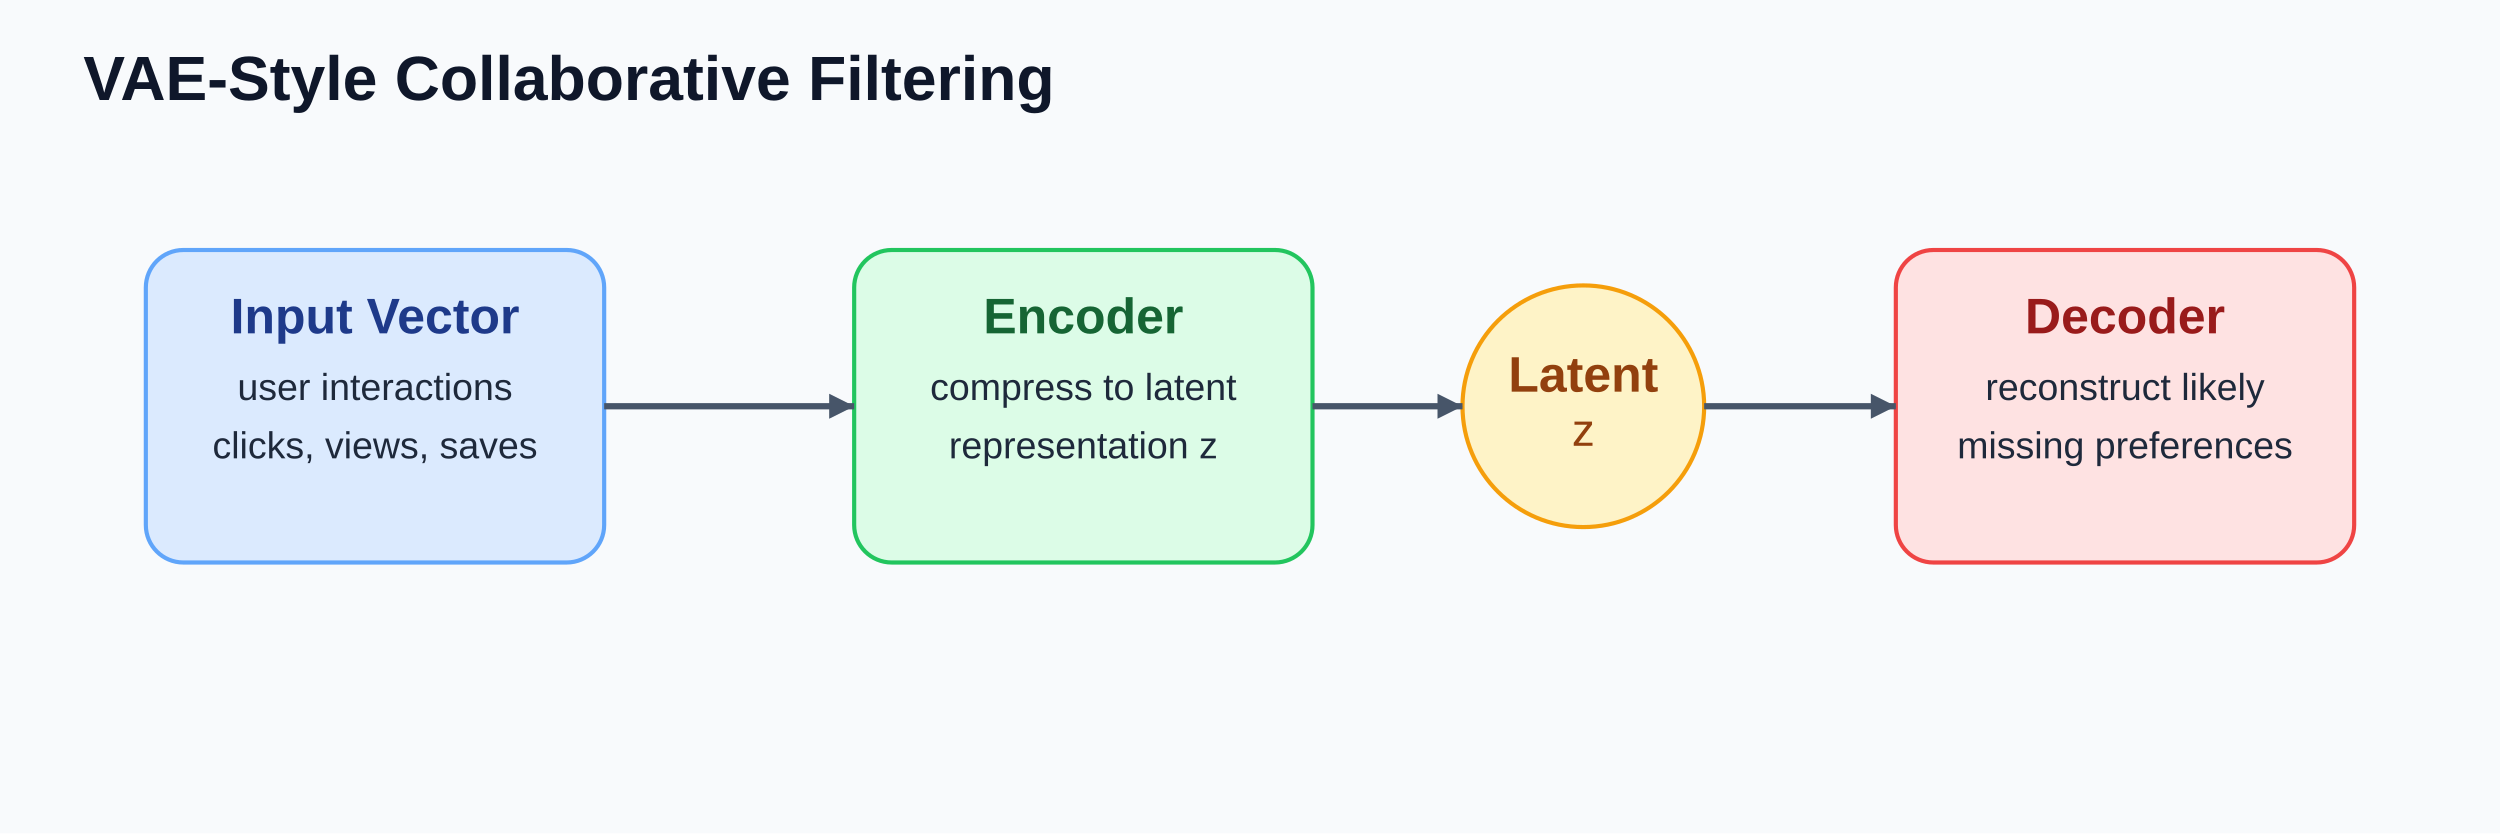
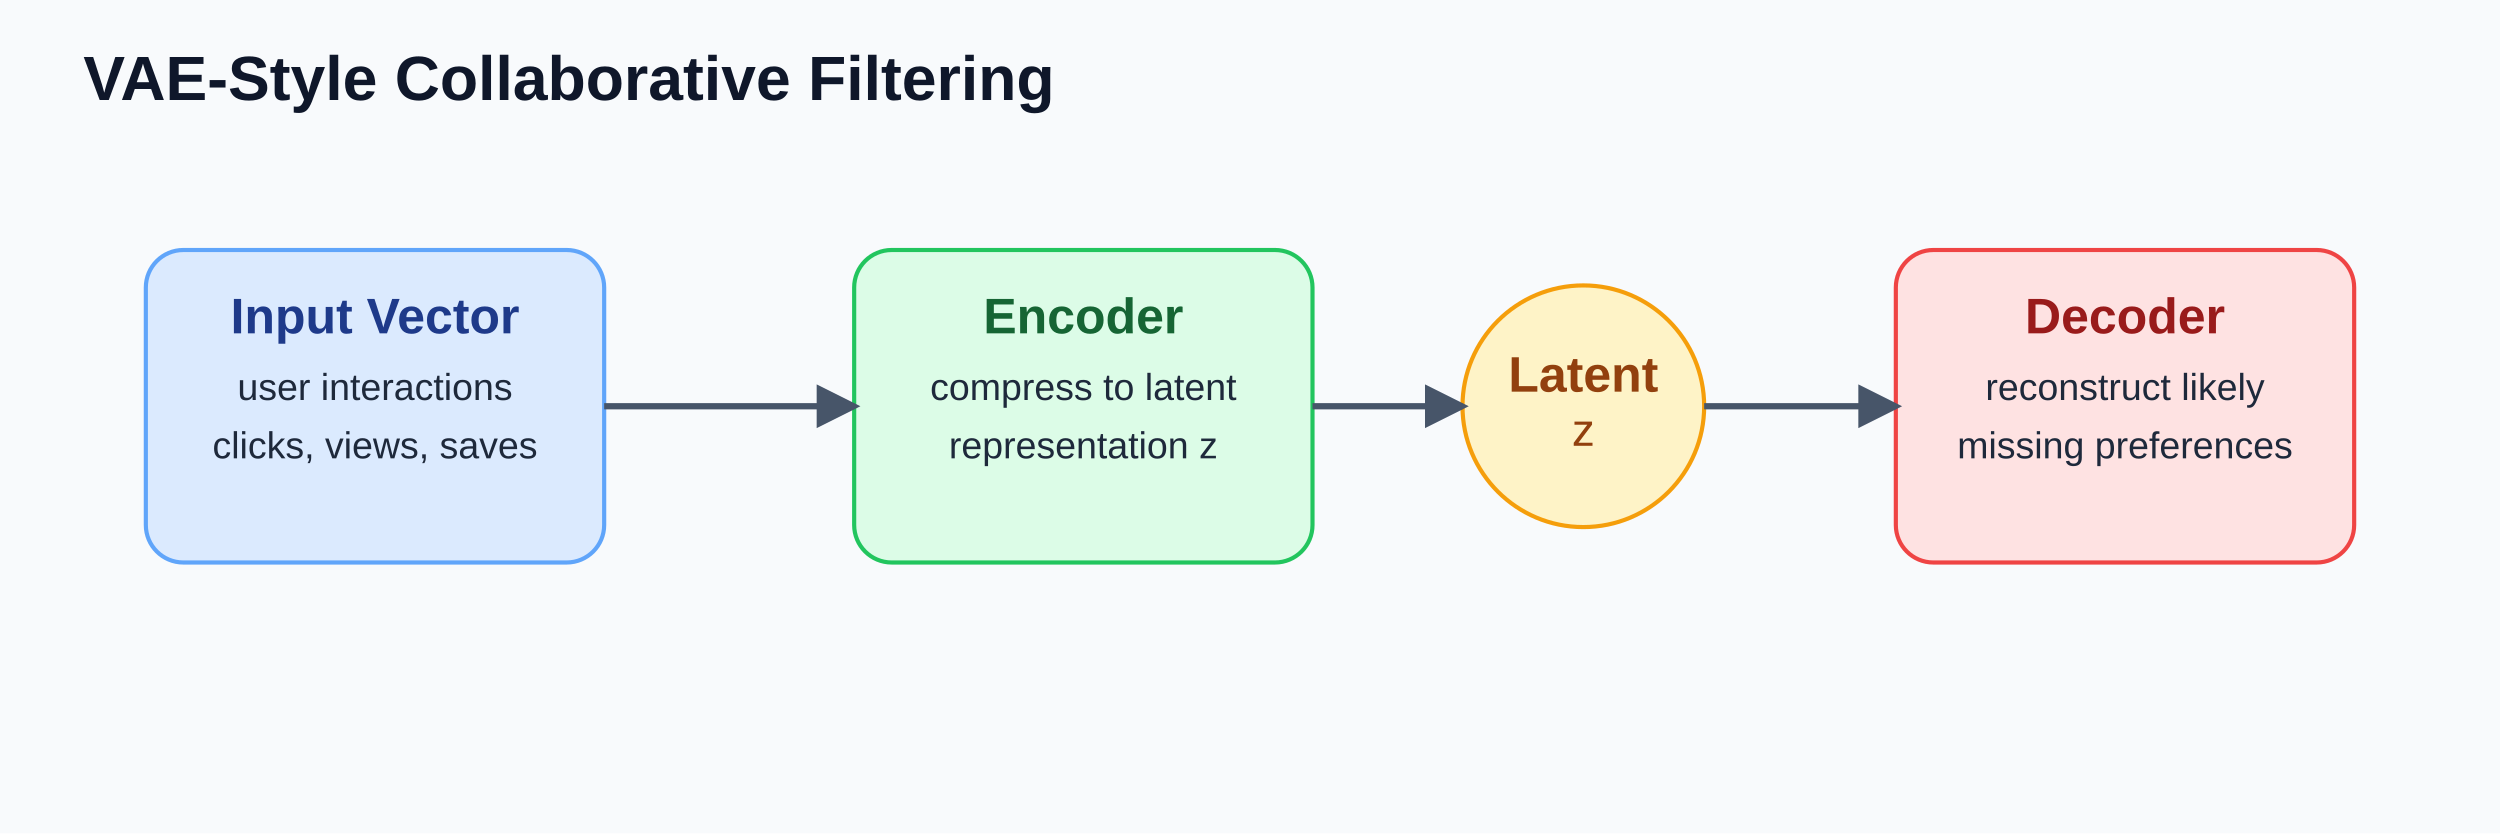
<svg xmlns="http://www.w3.org/2000/svg" width="1200" height="400" viewBox="0 0 1200 400">
+   <defs>
+     <marker id="arrow" markerWidth="7" markerHeight="7" refX="6" refY="3.5" orient="auto">
+       <polygon points="0 0, 7 3.5, 0 7" fill="#475569" />
+     </marker>
+   </defs>
  <rect width="1200" height="400" fill="#f8fafc" />
  <text x="40" y="48" font-family="Arial, sans-serif" font-size="30" font-weight="700" fill="#0f172a">VAE-Style Collaborative Filtering</text>
  <rect x="70" y="120" width="220" height="150" rx="18" fill="#dbeafe" stroke="#60a5fa" stroke-width="2" />
  <text x="180" y="160" text-anchor="middle" font-family="Arial, sans-serif" font-size="24" font-weight="700" fill="#1e3a8a">Input Vector</text>
  <text x="180" y="192" text-anchor="middle" font-family="Arial, sans-serif" font-size="18" fill="#1e293b">user interactions</text>
  <text x="180" y="220" text-anchor="middle" font-family="Arial, sans-serif" font-size="18" fill="#1e293b">clicks, views, saves</text>
  <rect x="410" y="120" width="220" height="150" rx="18" fill="#dcfce7" stroke="#22c55e" stroke-width="2" />
  <text x="520" y="160" text-anchor="middle" font-family="Arial, sans-serif" font-size="24" font-weight="700" fill="#166534">Encoder</text>
  <text x="520" y="192" text-anchor="middle" font-family="Arial, sans-serif" font-size="18" fill="#1e293b">compress to latent</text>
  <text x="520" y="220" text-anchor="middle" font-family="Arial, sans-serif" font-size="18" fill="#1e293b">representation z</text>
  <circle cx="760" cy="195" r="58" fill="#fef3c7" stroke="#f59e0b" stroke-width="2" />
  <text x="760" y="188" text-anchor="middle" font-family="Arial, sans-serif" font-size="24" font-weight="700" fill="#92400e">Latent</text>
  <text x="760" y="214" text-anchor="middle" font-family="Arial, sans-serif" font-size="22" fill="#92400e">z</text>
  <rect x="910" y="120" width="220" height="150" rx="18" fill="#fee2e2" stroke="#ef4444" stroke-width="2" />
  <text x="1020" y="160" text-anchor="middle" font-family="Arial, sans-serif" font-size="24" font-weight="700" fill="#991b1b">Decoder</text>
  <text x="1020" y="192" text-anchor="middle" font-family="Arial, sans-serif" font-size="18" fill="#1e293b">reconstruct likely</text>
  <text x="1020" y="220" text-anchor="middle" font-family="Arial, sans-serif" font-size="18" fill="#1e293b">missing preferences</text>
-   <line x1="290" y1="195" x2="410" y2="195" stroke="#475569" stroke-width="3" />
-   <polygon points="410,195 398,189 398,201" fill="#475569" />
-   <line x1="630" y1="195" x2="702" y2="195" stroke="#475569" stroke-width="3" />
-   <polygon points="702,195 690,189 690,201" fill="#475569" />
-   <line x1="818" y1="195" x2="910" y2="195" stroke="#475569" stroke-width="3" />
-   <polygon points="910,195 898,189 898,201" fill="#475569" />
+   <path d="M290 195 L410 195" stroke="#475569" stroke-width="3" fill="none" marker-end="url(#arrow)" />
+   <path d="M630 195 L702 195" stroke="#475569" stroke-width="3" fill="none" marker-end="url(#arrow)" />
+   <path d="M818 195 L910 195" stroke="#475569" stroke-width="3" fill="none" marker-end="url(#arrow)" />
</svg>
